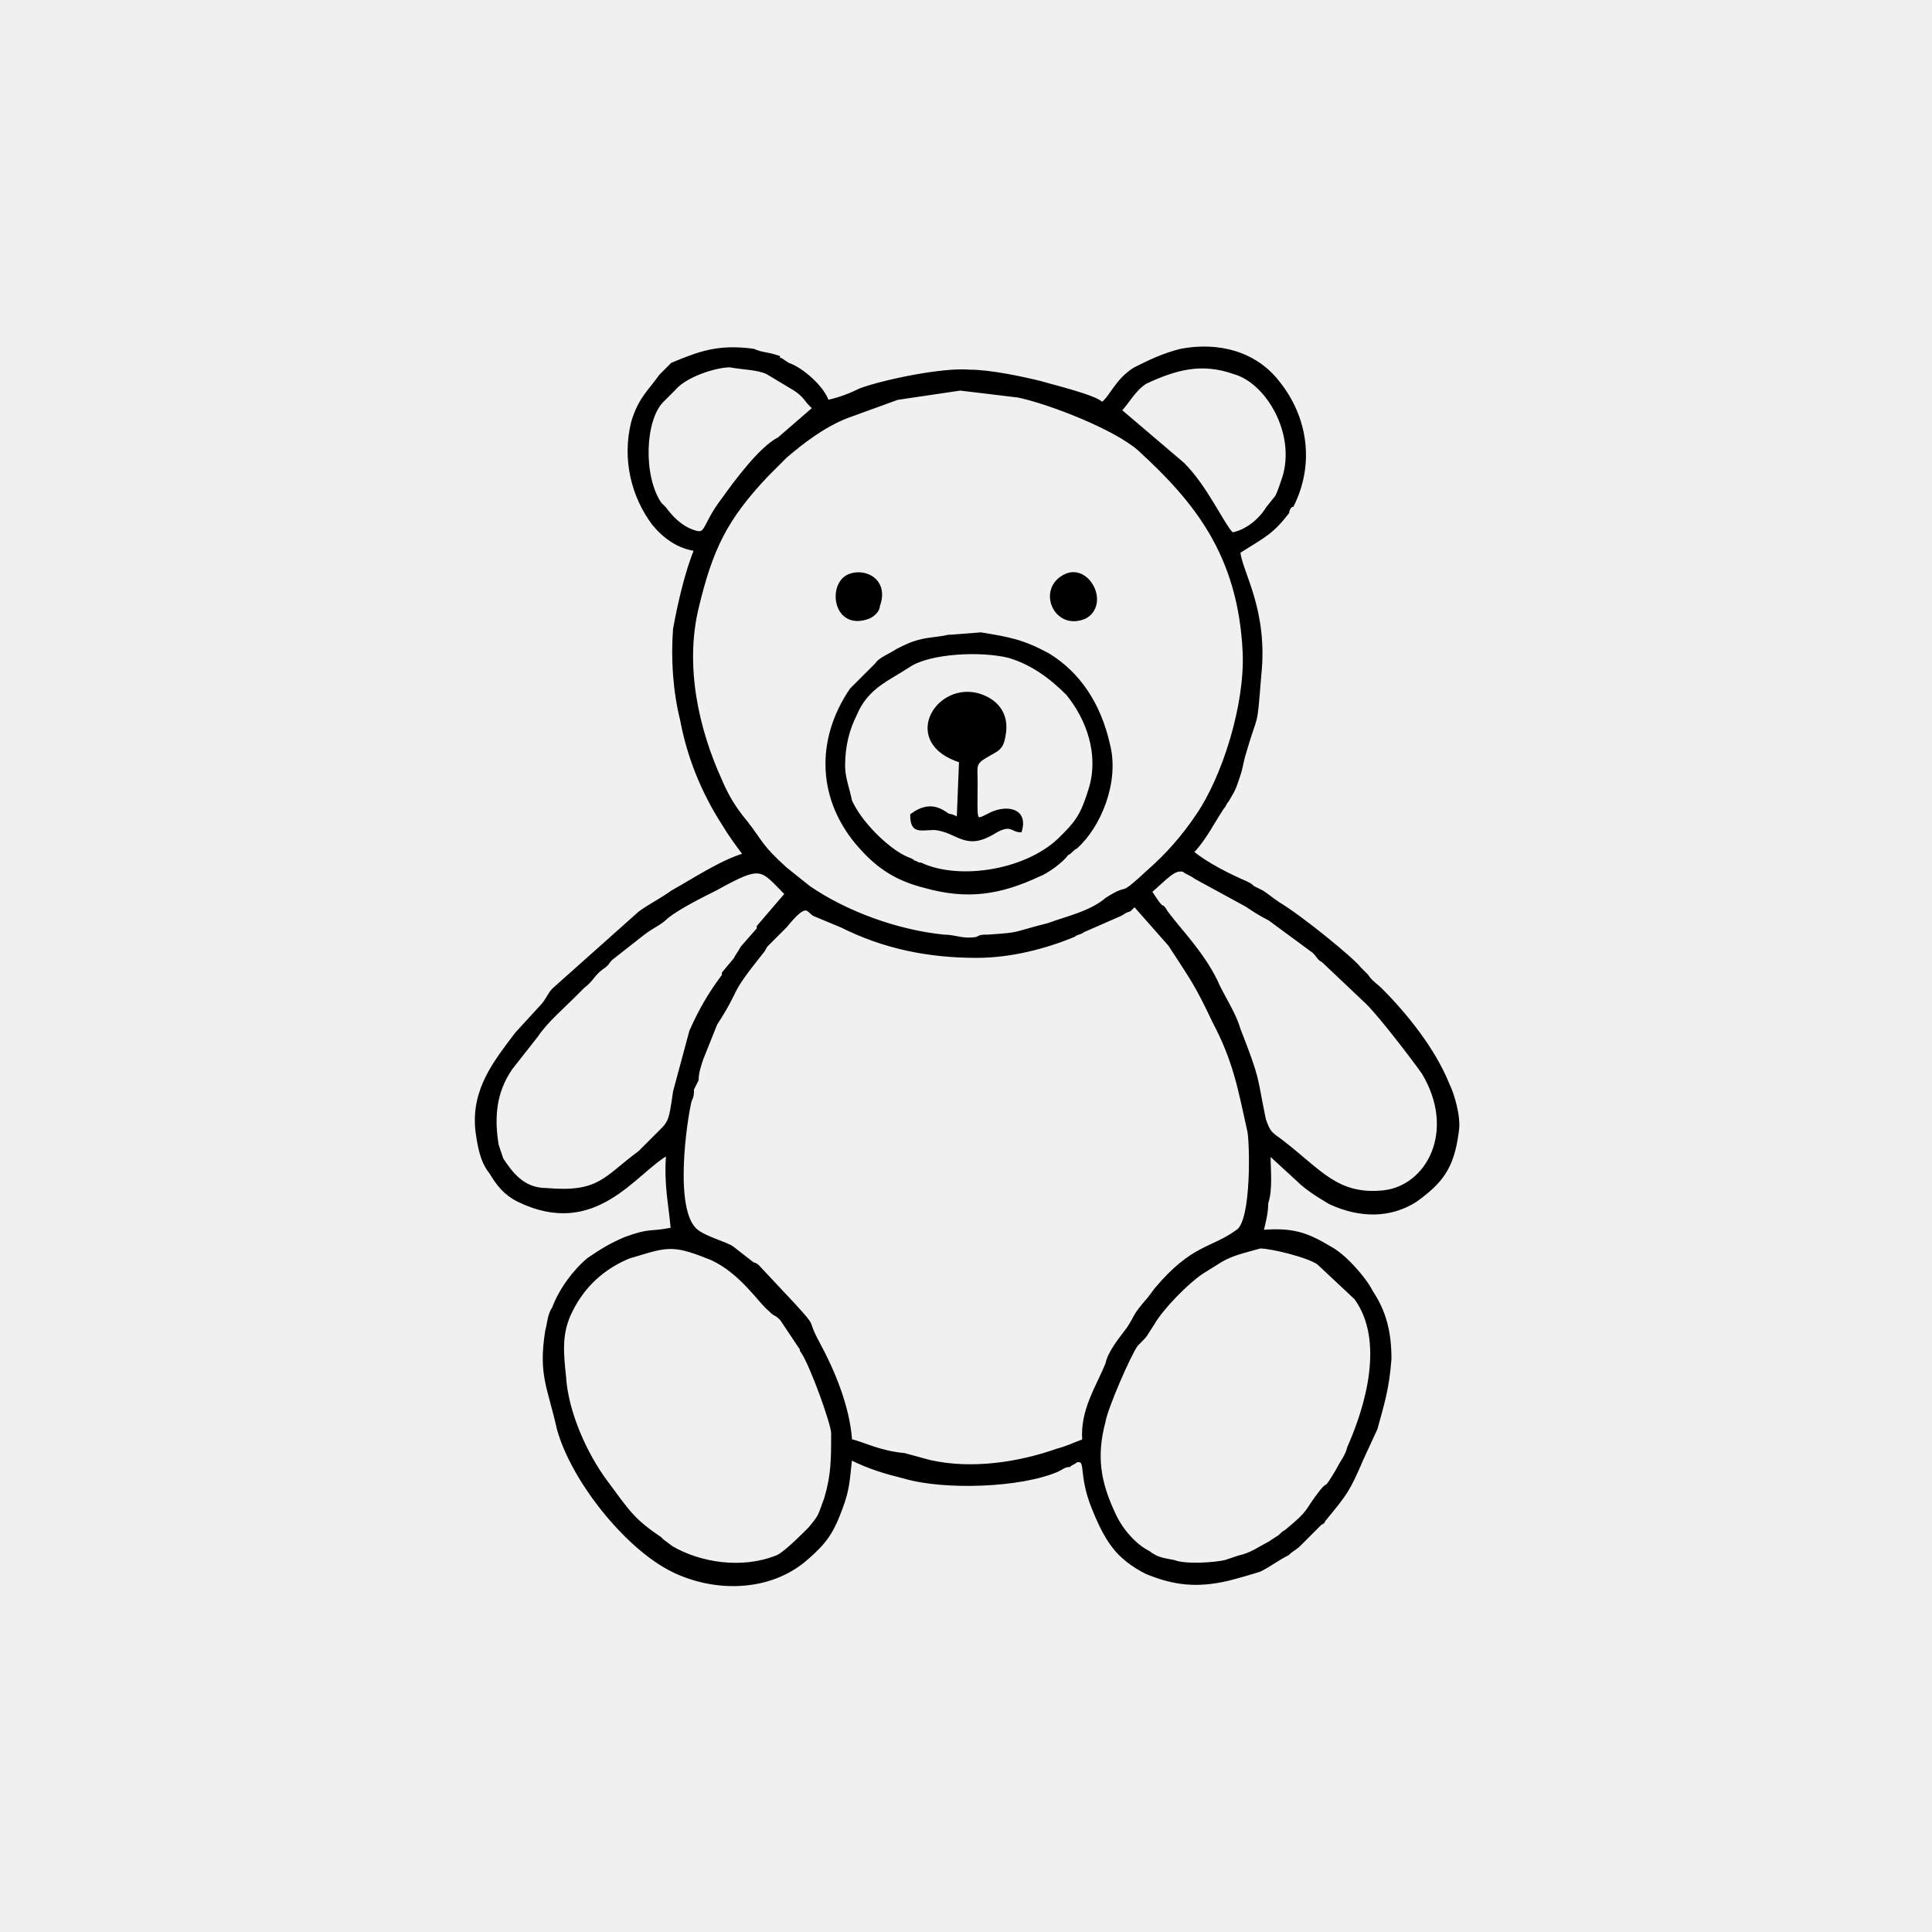
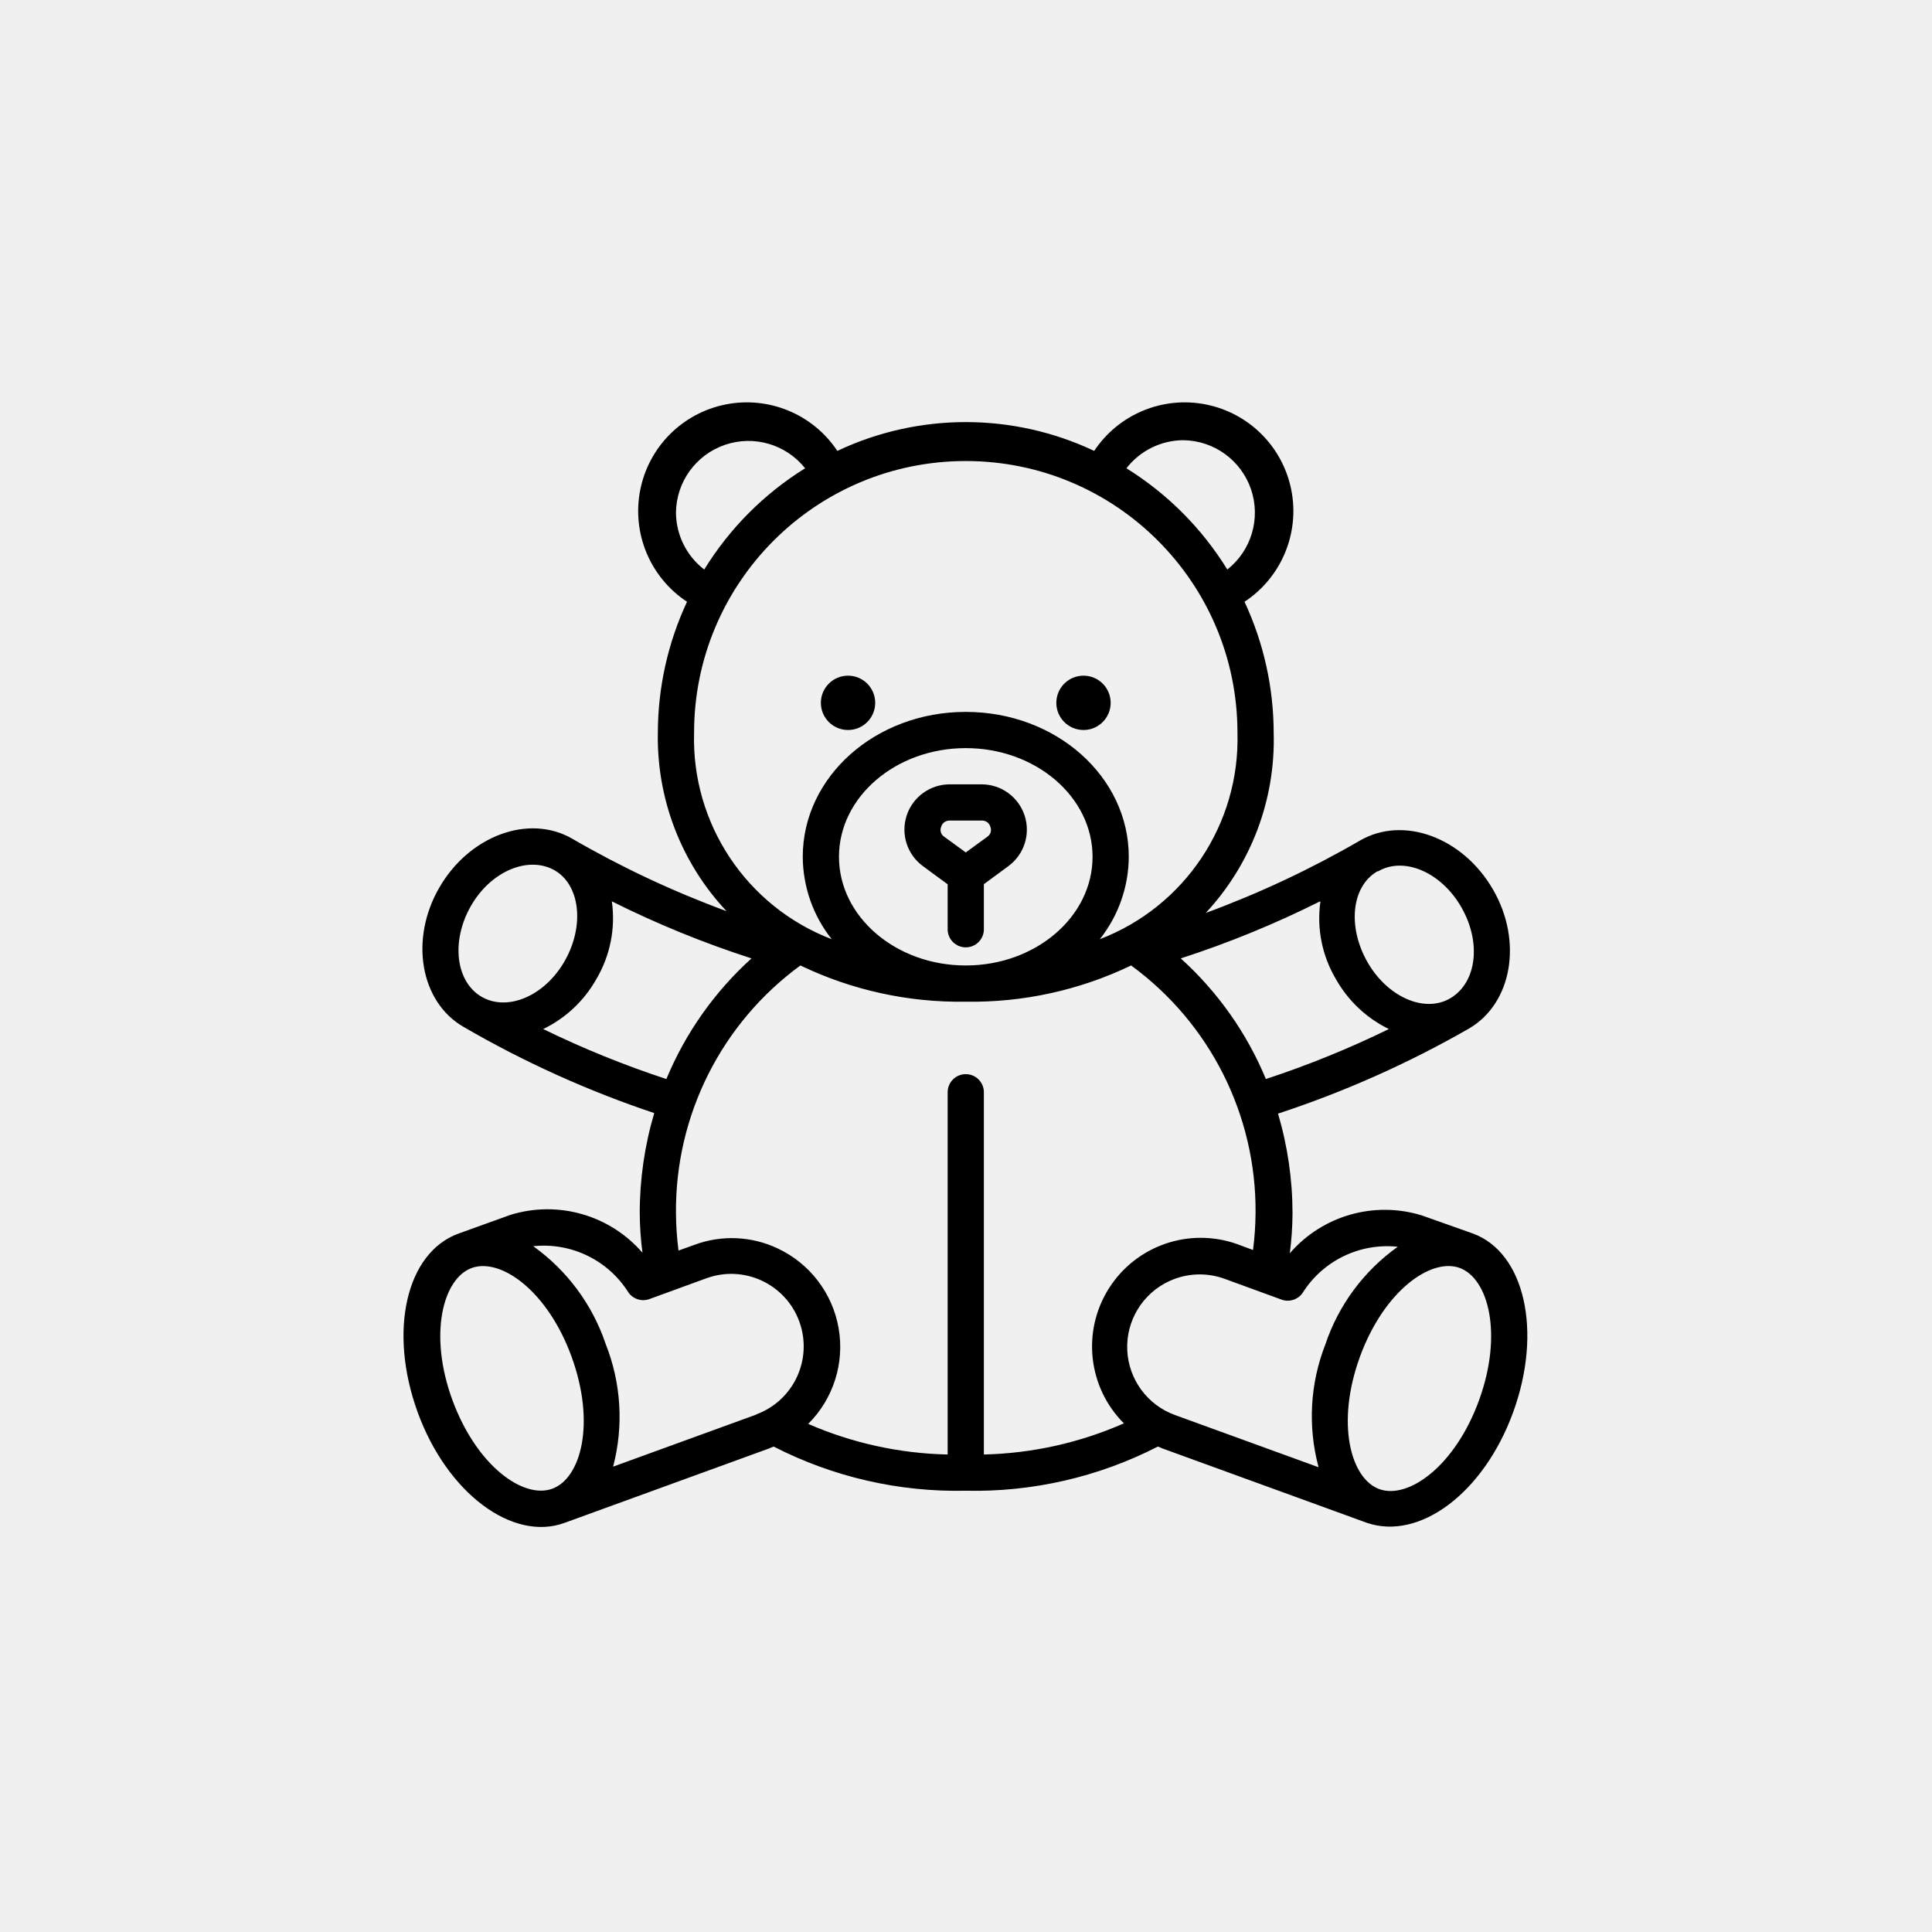
- <svg xmlns="http://www.w3.org/2000/svg" xml:space="preserve" width="76px" height="76px" version="1.1" style="shape-rendering:geometricPrecision; text-rendering:geometricPrecision; image-rendering:optimizeQuality; fill-rule:evenodd; clip-rule:evenodd" viewBox="0 0 8.31 8.3">
-   <defs>
-     <style type="text/css">
-    
-     .str0 {stroke:black;stroke-width:0.01;stroke-miterlimit:22.926}
-     .fil0 {fill:none}
-     .fil1 {fill:#000000}
-      @media (prefers-color-scheme: dark) {
-         .fil1 { fill: #ffffff; }
-     }
-    
-   </style>
-   </defs>
-   <g id="Layer_x0020_1">
-     <rect class="fil0" width="8.31" height="8.3" rx="1.17" ry="1.16" />
-     <path class="fil1 str0" d="M2.99 2.36c-0.04,0.1 -0.07,0.23 -0.09,0.34 -0.01,0.13 0,0.27 0.03,0.39 0.03,0.16 0.09,0.31 0.18,0.45 0.03,0.05 0.06,0.09 0.09,0.13 -0.1,0.03 -0.22,0.11 -0.31,0.16 -0.04,0.03 -0.1,0.06 -0.14,0.09l-0.37 0.33c-0.02,0.02 -0.03,0.05 -0.05,0.07l-0.11 0.12c-0.09,0.12 -0.19,0.24 -0.17,0.42 0.01,0.07 0.02,0.13 0.06,0.18 0.03,0.05 0.06,0.09 0.12,0.12 0.33,0.16 0.5,-0.12 0.64,-0.2 -0.01,0.13 0.01,0.21 0.02,0.32 -0.1,0.02 -0.09,0 -0.2,0.04 -0.07,0.03 -0.1,0.05 -0.16,0.09 -0.06,0.05 -0.12,0.13 -0.15,0.21 -0.02,0.03 -0.02,0.06 -0.03,0.1 -0.03,0.19 0.01,0.24 0.05,0.42 0.06,0.22 0.29,0.51 0.49,0.61 0.18,0.09 0.42,0.09 0.58,-0.05 0.08,-0.07 0.11,-0.11 0.15,-0.22 0.03,-0.08 0.03,-0.12 0.04,-0.21 0.08,0.04 0.15,0.06 0.23,0.08 0.17,0.05 0.5,0.04 0.66,-0.03 0.02,-0.01 0.03,-0.02 0.05,-0.02 0.01,-0.01 0.02,-0.01 0.03,-0.02 0.05,-0.01 0.01,0.05 0.07,0.2 0.02,0.05 0.05,0.12 0.09,0.17 0.03,0.04 0.08,0.08 0.14,0.11 0.12,0.05 0.22,0.06 0.35,0.03 0.04,-0.01 0.11,-0.03 0.14,-0.04 0.04,-0.02 0.08,-0.05 0.12,-0.07 0.02,-0.02 0.03,-0.02 0.05,-0.04l0.09 -0.09c0.02,-0.01 0.01,-0.01 0.02,-0.02 0.09,-0.11 0.1,-0.12 0.16,-0.26l0.06 -0.13c0.03,-0.11 0.05,-0.17 0.06,-0.3 0,-0.11 -0.02,-0.2 -0.08,-0.29 -0.03,-0.06 -0.12,-0.16 -0.18,-0.19 -0.1,-0.06 -0.16,-0.08 -0.29,-0.07 0.01,-0.04 0.02,-0.08 0.02,-0.12 0.02,-0.06 0.01,-0.14 0.01,-0.21l0.12 0.11c0.04,0.04 0.09,0.07 0.14,0.1 0.13,0.06 0.26,0.06 0.37,-0.01 0.11,-0.08 0.16,-0.14 0.18,-0.3 0.01,-0.06 -0.02,-0.16 -0.04,-0.2 -0.06,-0.15 -0.18,-0.3 -0.29,-0.41 -0.02,-0.02 -0.04,-0.03 -0.06,-0.06l-0.03 -0.03c-0.03,-0.04 -0.25,-0.22 -0.35,-0.28 -0.03,-0.02 -0.04,-0.03 -0.07,-0.05 -0.02,-0.01 -0.02,-0.01 -0.04,-0.02 -0.01,-0.01 -0.01,-0.01 -0.03,-0.02 -0.07,-0.03 -0.17,-0.08 -0.23,-0.13 0.05,-0.05 0.09,-0.13 0.13,-0.19 0.01,-0.01 0.01,-0.02 0.02,-0.03 0.03,-0.05 0.03,-0.05 0.05,-0.11 0.01,-0.03 0.01,-0.04 0.02,-0.08 0.06,-0.21 0.05,-0.1 0.07,-0.35 0.03,-0.28 -0.08,-0.44 -0.09,-0.53 0.11,-0.07 0.14,-0.08 0.21,-0.17 0,-0.01 0.01,-0.03 0.02,-0.03 0.09,-0.18 0.06,-0.38 -0.06,-0.53 -0.1,-0.13 -0.26,-0.17 -0.42,-0.14 -0.08,0.02 -0.14,0.05 -0.2,0.08 -0.08,0.05 -0.1,0.12 -0.14,0.15 -0.02,-0.03 -0.23,-0.08 -0.26,-0.09 -0.08,-0.02 -0.22,-0.05 -0.31,-0.05 -0.11,-0.01 -0.36,0.04 -0.47,0.08 -0.04,0.02 -0.09,0.04 -0.14,0.05 -0.02,-0.06 -0.11,-0.14 -0.17,-0.16l-0.03 -0.02c0,0 -0.01,0 -0.01,0 0,0 0,-0.01 0,-0.01 -0.06,-0.02 -0.06,-0.01 -0.11,-0.03 -0.15,-0.02 -0.23,0.01 -0.35,0.06l-0.05 0.05c-0.05,0.07 -0.09,0.1 -0.12,0.2 -0.04,0.16 0,0.32 0.09,0.44 0.05,0.06 0.11,0.1 0.18,0.11zm1.14 -0.69l-0.27 0.04 -0.22 0.08c-0.1,0.04 -0.19,0.11 -0.26,0.17l-0.08 0.08c-0.18,0.19 -0.24,0.32 -0.3,0.57 -0.06,0.25 0,0.52 0.1,0.74 0.03,0.07 0.06,0.12 0.11,0.18 0.07,0.09 0.06,0.1 0.17,0.2l0.1 0.08c0.16,0.11 0.38,0.19 0.58,0.21 0.05,0 0.08,0.02 0.14,0.01 0.02,-0.01 0.02,-0.01 0.05,-0.01 0.15,-0.01 0.1,-0.01 0.26,-0.05 0.08,-0.03 0.18,-0.05 0.25,-0.11 0.11,-0.07 0.04,0.01 0.18,-0.12 0.08,-0.07 0.15,-0.15 0.21,-0.24 0.11,-0.16 0.21,-0.47 0.2,-0.7 -0.02,-0.42 -0.21,-0.65 -0.45,-0.87 -0.1,-0.09 -0.38,-0.2 -0.52,-0.23l-0.25 -0.03zm0.07 2.44c-0.21,0 -0.4,-0.04 -0.58,-0.13l-0.12 -0.05c-0.03,-0.02 -0.03,-0.06 -0.12,0.05l-0.08 0.08c-0.01,0.01 -0.01,0.02 -0.02,0.03 -0.16,0.2 -0.09,0.14 -0.2,0.31l-0.06 0.15c-0.01,0.03 -0.02,0.06 -0.02,0.09l-0.02 0.04c0,0.02 0,0.03 -0.01,0.05 -0.02,0.08 -0.08,0.48 0.03,0.56 0.04,0.03 0.12,0.05 0.15,0.07l0.09 0.07c0.01,0 0.02,0.01 0.02,0.01l0.15 0.16c0.11,0.12 0.05,0.06 0.11,0.17 0.06,0.11 0.13,0.27 0.14,0.42 0.05,0.01 0.12,0.05 0.23,0.06l0.11 0.03c0.18,0.04 0.38,0.01 0.55,-0.05 0.04,-0.01 0.08,-0.03 0.11,-0.04 -0.01,-0.13 0.06,-0.23 0.1,-0.33 0.01,-0.05 0.06,-0.11 0.09,-0.15 0.04,-0.06 0.02,-0.05 0.09,-0.13l0.03 -0.04c0.16,-0.19 0.24,-0.17 0.35,-0.25 0.07,-0.04 0.06,-0.39 0.05,-0.43 -0.04,-0.18 -0.06,-0.3 -0.15,-0.47 -0.08,-0.17 -0.1,-0.19 -0.19,-0.33l-0.15 -0.17c-0.01,0.01 -0.01,0.01 -0.02,0.02 -0.03,0.01 -0.02,0.01 -0.04,0.02l-0.16 0.07c-0.01,0.01 -0.03,0.01 -0.04,0.02 -0.12,0.05 -0.27,0.09 -0.42,0.09zm1.22 1.25c-0.07,0.02 -0.12,0.03 -0.17,0.06l-0.08 0.05c-0.06,0.04 -0.17,0.15 -0.21,0.22 -0.04,0.06 -0.02,0.04 -0.07,0.09 -0.03,0.04 -0.13,0.27 -0.14,0.33 -0.04,0.15 -0.02,0.26 0.04,0.39 0.03,0.07 0.09,0.14 0.15,0.17 0.04,0.03 0.06,0.03 0.11,0.04 0.05,0.02 0.18,0.01 0.22,0l0.06 -0.02c0.05,-0.01 0.09,-0.04 0.13,-0.06l0.03 -0.02c0.02,-0.01 0.02,-0.02 0.04,-0.03 0.11,-0.09 0.08,-0.08 0.15,-0.17 0.04,-0.05 0.01,0.01 0.07,-0.09 0.02,-0.04 0.04,-0.06 0.05,-0.1 0.08,-0.18 0.16,-0.46 0.03,-0.64l-0.16 -0.15c-0.04,-0.03 -0.2,-0.07 -0.25,-0.07zm-1.84 0.8c0,-0.04 -0.09,-0.29 -0.13,-0.35 -0.01,-0.01 0,-0.01 -0.01,-0.02l-0.08 -0.12c-0.03,-0.03 -0.02,-0.01 -0.05,-0.04 -0.04,-0.03 -0.12,-0.16 -0.25,-0.22 -0.15,-0.06 -0.18,-0.06 -0.31,-0.02 -0.03,0.01 -0.04,0.01 -0.06,0.02 -0.11,0.05 -0.19,0.13 -0.24,0.24 -0.04,0.09 -0.03,0.17 -0.02,0.27 0.01,0.15 0.09,0.33 0.18,0.45 0.09,0.12 0.11,0.16 0.23,0.24 0.01,0.01 0.01,0.01 0.01,0.01l0.04 0.03c0.12,0.07 0.3,0.1 0.45,0.04 0.03,-0.01 0.11,-0.09 0.14,-0.12 0.05,-0.06 0.04,-0.05 0.07,-0.13 0.03,-0.1 0.03,-0.17 0.03,-0.28zm0.5 -3.43c-0.04,0.01 -0.08,0.01 -0.12,0.02 -0.04,0.01 -0.06,0.02 -0.1,0.04 -0.03,0.02 -0.08,0.04 -0.09,0.06l-0.11 0.11c-0.15,0.22 -0.14,0.48 0.04,0.68 0.08,0.09 0.16,0.14 0.28,0.17 0.18,0.05 0.32,0.03 0.49,-0.05 0.03,-0.01 0.1,-0.06 0.12,-0.09 0.02,-0.01 0.02,-0.02 0.04,-0.03 0.1,-0.09 0.18,-0.28 0.14,-0.44 -0.04,-0.18 -0.13,-0.31 -0.26,-0.39 -0.11,-0.06 -0.17,-0.07 -0.29,-0.09l-0.13 0.01c0,0 -0.01,0 -0.01,0zm-0.45 0.56c0,0.05 0.02,0.1 0.03,0.15 0.04,0.09 0.15,0.2 0.23,0.24 0.02,0.01 0.03,0.01 0.04,0.02 0.03,0.01 0.01,0.01 0.03,0.01 0.17,0.08 0.47,0.03 0.61,-0.12l0.01 -0.01c0.06,-0.06 0.08,-0.1 0.11,-0.2 0.04,-0.14 -0.01,-0.29 -0.1,-0.4 -0.07,-0.07 -0.15,-0.13 -0.25,-0.16 -0.12,-0.03 -0.34,-0.02 -0.43,0.04 -0.09,0.06 -0.18,0.09 -0.23,0.21 -0.03,0.06 -0.05,0.13 -0.05,0.22zm-0.25 0.55c-0.11,-0.11 -0.1,-0.13 -0.3,-0.02 -0.06,0.03 -0.16,0.08 -0.21,0.12 -0.03,0.03 -0.06,0.04 -0.1,0.07l-0.14 0.11c-0.02,0.02 -0.01,0.02 -0.04,0.04 -0.04,0.03 -0.04,0.05 -0.08,0.08 -0.02,0.02 -0.02,0.02 -0.04,0.04 -0.05,0.05 -0.12,0.11 -0.16,0.17l-0.11 0.14c-0.07,0.1 -0.08,0.21 -0.06,0.33l0.02 0.06c0.04,0.06 0.09,0.13 0.19,0.13 0.23,0.02 0.25,-0.05 0.4,-0.16l0.07 -0.07c0.06,-0.06 0.06,-0.05 0.08,-0.19l0.07 -0.26c0.04,-0.09 0.08,-0.16 0.14,-0.24 0,-0.01 0,-0.01 0,-0.01l0.05 -0.06c0.01,-0.02 0.02,-0.03 0.03,-0.05l0.07 -0.08c0,-0.01 0,-0.01 0,-0.01l0.12 -0.14zm1.57 -0.01l0.02 0.03c0.04,0.06 0.02,0.01 0.05,0.06 0.06,0.08 0.15,0.17 0.21,0.29 0.03,0.07 0.08,0.14 0.1,0.21 0.09,0.23 0.07,0.2 0.11,0.39 0.02,0.06 0.03,0.06 0.07,0.09 0.17,0.13 0.24,0.24 0.44,0.22 0.19,-0.02 0.32,-0.26 0.17,-0.51 -0.05,-0.07 -0.18,-0.24 -0.24,-0.3l-0.19 -0.18c-0.02,-0.01 -0.02,-0.02 -0.04,-0.04l-0.19 -0.14c-0.04,-0.02 -0.07,-0.04 -0.1,-0.06l-0.22 -0.12c-0.01,-0.01 -0.04,-0.02 -0.05,-0.03 -0.04,-0.01 -0.07,0.03 -0.14,0.09zm-0.13 -2.07l0.27 0.23c0.1,0.1 0.17,0.26 0.21,0.3 0.06,-0.01 0.12,-0.06 0.15,-0.11l0.04 -0.05c0.01,-0.02 0.02,-0.05 0.03,-0.08 0.06,-0.19 -0.07,-0.41 -0.21,-0.45 -0.14,-0.05 -0.25,-0.02 -0.38,0.04 -0.05,0.03 -0.08,0.09 -0.11,0.12zm-1.32 -0.01c-0.04,-0.03 -0.03,-0.05 -0.1,-0.09l-0.1 -0.06c-0.04,-0.02 -0.11,-0.02 -0.16,-0.03 -0.06,0 -0.19,0.04 -0.24,0.1 -0.01,0.01 -0.01,0.01 -0.02,0.02 -0.01,0.01 -0.02,0.02 -0.03,0.03 -0.08,0.08 -0.09,0.32 -0.01,0.44 0.01,0.01 0.01,0.01 0.02,0.02 0.03,0.04 0.06,0.07 0.1,0.09 0.09,0.04 0.05,0 0.15,-0.13 0.05,-0.07 0.16,-0.22 0.24,-0.26l0.15 -0.13zm0.63 1.52l-0.01 0.25c0,-0.01 -0.03,-0.02 -0.04,-0.02 -0.03,-0.02 -0.08,-0.06 -0.16,0 0,0.08 0.04,0.06 0.1,0.06 0.1,0.01 0.13,0.09 0.25,0.02 0.08,-0.05 0.08,-0.01 0.12,-0.01 0.03,-0.1 -0.07,-0.11 -0.14,-0.07 -0.06,0.03 -0.05,0.03 -0.05,-0.14 0,-0.07 -0.01,-0.08 0.04,-0.11 0.05,-0.03 0.07,-0.03 0.08,-0.09 0.02,-0.1 -0.04,-0.16 -0.12,-0.18 -0.18,-0.04 -0.32,0.21 -0.07,0.29zm-0.48 -0.8c-0.09,0.04 -0.06,0.24 0.09,0.18 0.02,-0.01 0.04,-0.03 0.04,-0.05 0.04,-0.11 -0.06,-0.16 -0.13,-0.13zm0.93 0c-0.12,0.06 -0.04,0.24 0.09,0.18 0.1,-0.06 0.01,-0.23 -0.09,-0.18z" />
+ <svg xmlns="http://www.w3.org/2000/svg" version="1.1" width="512" height="512" x="0" y="0" viewBox="0 0 64 64" style="enable-background:new 0 0 512 512" xml:space="preserve">
+   <style>
+         path { fill: #000;} /* Default (light mode) */
+         @media (prefers-color-scheme: dark) {
+         path { fill: #ffffff; }
+         }
+     </style>
+   <g transform="matrix(0.6,0,0,0.6,12.79228,12.78241)">
+     <path d="m60 46.8-2.82-1a6.93 6.93 0 0 0-7.29 2.09 17.67 17.67 0 0 0 .15-2.2 19.42 19.42 0 0 0-.8-5.51 56.87 56.87 0 0 0 10.53-4.69c2.39-1.38 3-4.83 1.33-7.7s-4.94-4.07-7.33-2.69a54.46 54.46 0 0 1-8.52 4A14 14 0 0 0 49 19.15a17.16 17.16 0 0 0-1.61-7.23 6 6 0 1 0-8.3-8.33 16.6 16.6 0 0 0-14.18 0 6 6 0 1 0-8.3 8.33A17.16 17.16 0 0 0 15 19.15 14 14 0 0 0 18.79 29a54.46 54.46 0 0 1-8.52-4c-2.39-1.38-5.67-.17-7.33 2.69s-1.06 6.32 1.33 7.7a56.87 56.87 0 0 0 10.53 4.76 19.42 19.42 0 0 0-.8 5.51 17.67 17.67 0 0 0 .15 2.2 6.93 6.93 0 0 0-7.29-2.09L4 46.8c-2.9 1.05-3.89 5.39-2.26 9.87s5.26 7.16 8.12 6.1l11.27-4.1.26-.11A22.17 22.17 0 0 0 32 61a22.17 22.17 0 0 0 10.61-2.44l.26.11 11.27 4.1c2.9 1 6.45-1.63 8.08-6.1s.64-8.82-2.22-9.87zm-5.23-20c1.43-.83 3.49.05 4.6 2s.83 4.14-.6 5-3.5-.06-4.6-2-.88-4.17.56-5zm-3.19 1.67a6.58 6.58 0 0 0 .86 4.29 6.74 6.74 0 0 0 2.92 2.75 53.61 53.61 0 0 1-6.79 2.76 18.58 18.58 0 0 0-4.7-6.66 54.88 54.88 0 0 0 7.67-3.14zM44 3a4 4 0 0 1 2.44 7.14 17.2 17.2 0 0 0-5.57-5.59A4 4 0 0 1 44 3zM16 7a4 4 0 0 1 7.13-2.45 17.2 17.2 0 0 0-5.57 5.59A4 4 0 0 1 16 7zm1 12.15a15 15 0 1 1 30 0 11.84 11.84 0 0 1-7.6 11.4A7.37 7.37 0 0 0 41 26c0-4.41-4-8-9-8s-9 3.59-9 8a7.37 7.37 0 0 0 1.6 4.55 11.84 11.84 0 0 1-7.6-11.4zM39 26c0 3.31-3.14 6-7 6s-7-2.69-7-6 3.14-6 7-6 7 2.69 7 6zM5.27 33.73c-1.43-.83-1.7-3.06-.6-5s3.17-2.79 4.6-2 1.7 3.05.6 5-3.16 2.83-4.6 2zm3.4 1.78a6.71 6.71 0 0 0 2.93-2.75 6.61 6.61 0 0 0 .86-4.3 54.93 54.93 0 0 0 7.71 3.15 18.58 18.58 0 0 0-4.7 6.66 53.75 53.75 0 0 1-6.8-2.76zm.5 25.38C7.58 61.47 5 59.64 3.66 56s-.52-6.73 1.07-7.3 4.18 1.25 5.51 4.91.52 6.7-1.07 7.28zm11.28-4.1-7.92 2.88a10.86 10.86 0 0 0-.41-6.77 10.92 10.92 0 0 0-4-5.4 5.52 5.52 0 0 1 5.26 2.56 1 1 0 0 0 1.15.36l3.15-1.15a4 4 0 0 1 2.74 7.52zM33 59V39a1 1 0 0 0-2 0v20a20.37 20.37 0 0 1-7.7-1.69 6 6 0 0 0-1.69-9.69 5.92 5.92 0 0 0-4.58-.2l-.89.32a17.21 17.21 0 0 1-.14-2.08A16.76 16.76 0 0 1 22.87 32 20.31 20.31 0 0 0 32 34a20.31 20.31 0 0 0 9.13-2A16.76 16.76 0 0 1 48 45.66a17.21 17.21 0 0 1-.14 2.05l-.86-.32a6 6 0 0 0-6.27 9.89A20.37 20.37 0 0 1 33 59zm18.47.7-7.92-2.88a4 4 0 0 1-.32-7.39 4 4 0 0 1 3.06-.13l3.15 1.15a1 1 0 0 0 1.15-.36 5.52 5.52 0 0 1 5.26-2.56 10.86 10.86 0 0 0-4 5.4 10.86 10.86 0 0 0-.38 6.74zm8.87-3.7c-1.33 3.66-3.92 5.49-5.51 4.91s-2.4-3.65-1.07-7.3 3.93-5.49 5.51-4.91 2.4 3.63 1.07 7.3z" opacity="1" />
+     <circle cx="38.5" cy="17.5" r="1.5" opacity="1" />
+     <circle cx="25.5" cy="17.5" r="1.5" opacity="1" />
+     <path d="M32.89 22h-1.78a2.5 2.5 0 0 0-1.47 4.52l1.36 1V30a1 1 0 0 0 2 0v-2.49l1.36-1A2.5 2.5 0 0 0 32.89 22zm.29 2.9-1.18.86-1.18-.86a.45.45 0 0 1-.18-.55.47.47 0 0 1 .47-.35h1.78a.47.47 0 0 1 .47.35.45.45 0 0 1-.18.55z" opacity="1" />
  </g>
</svg>
